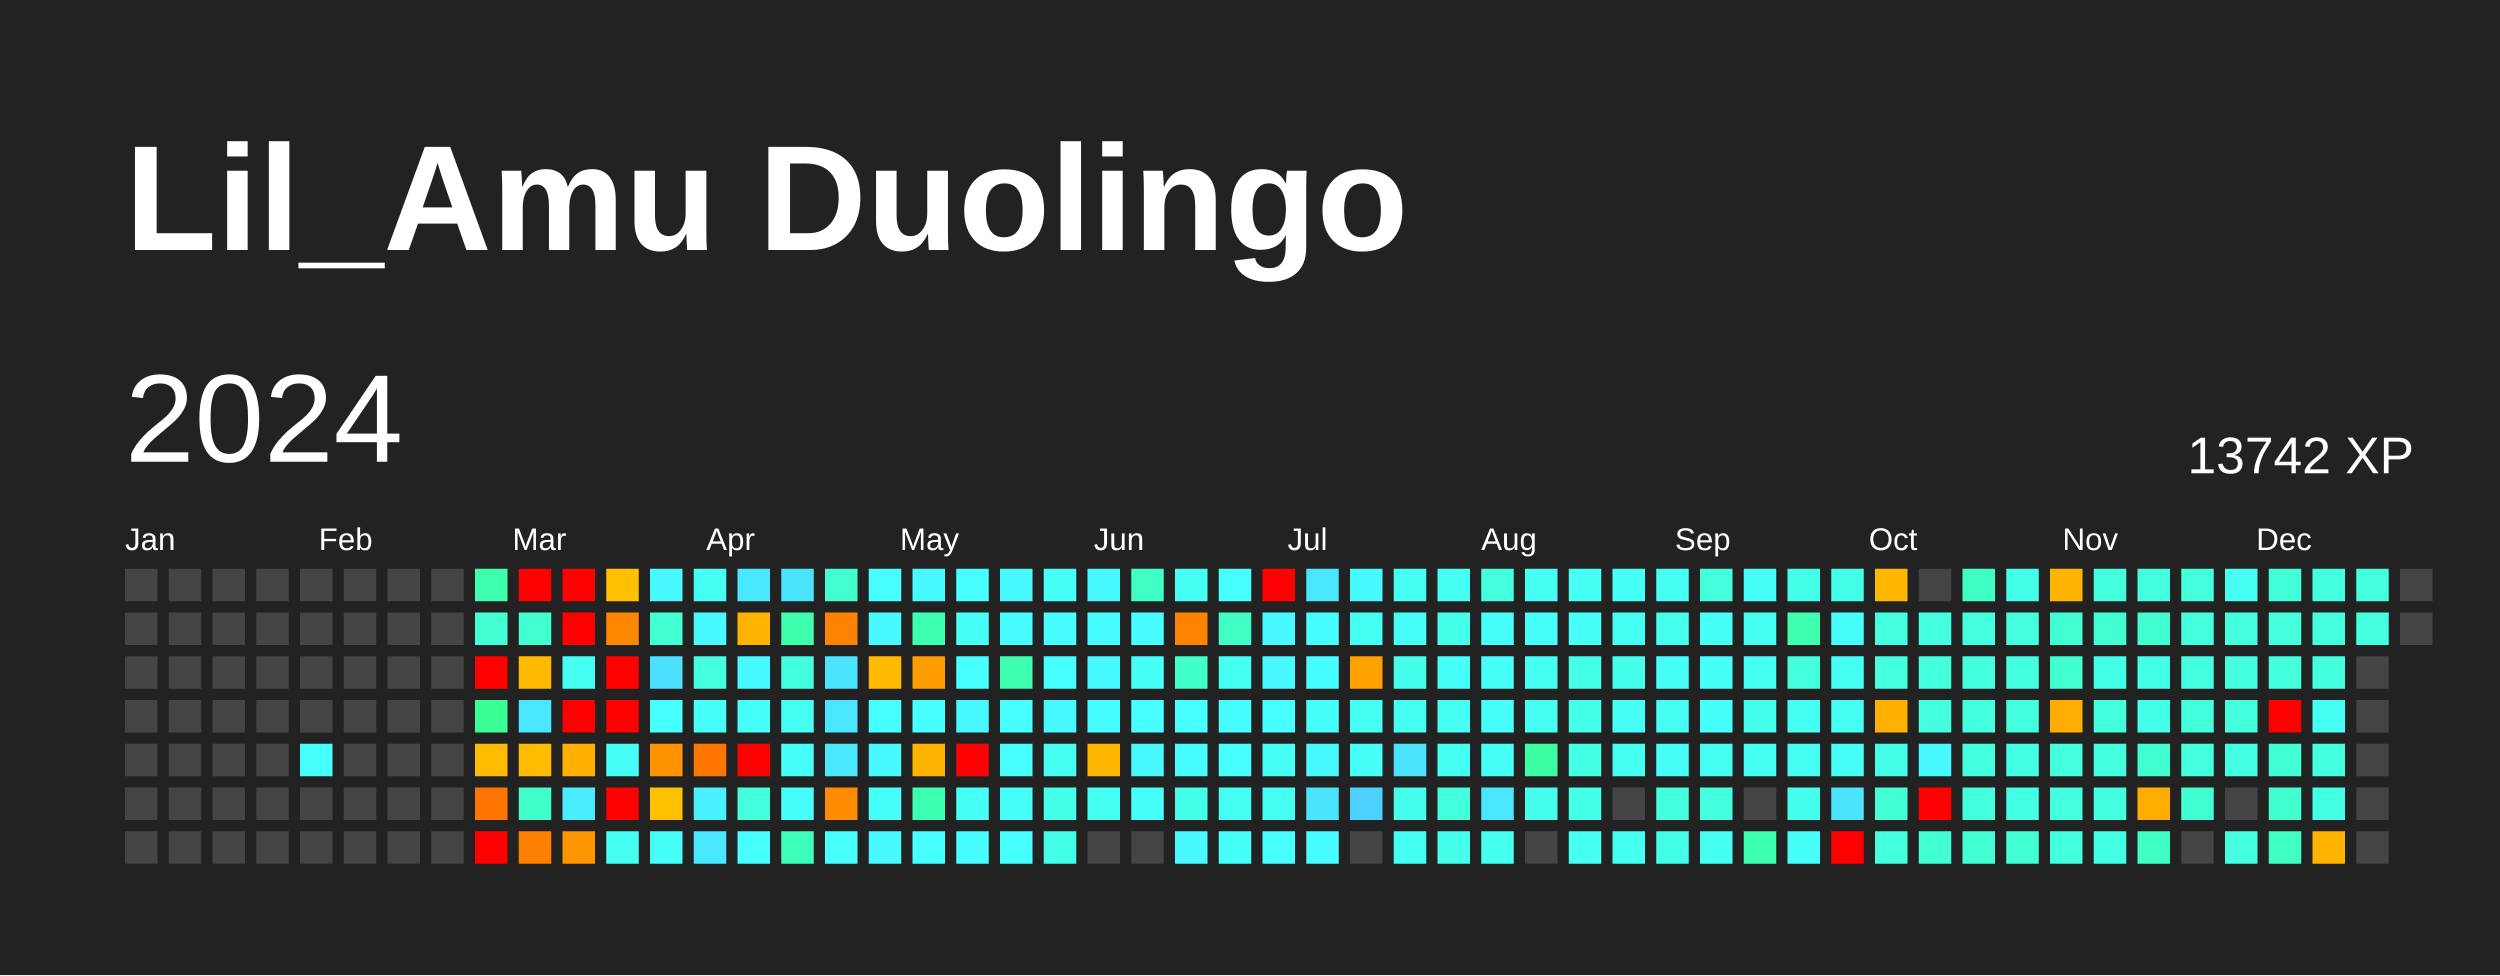
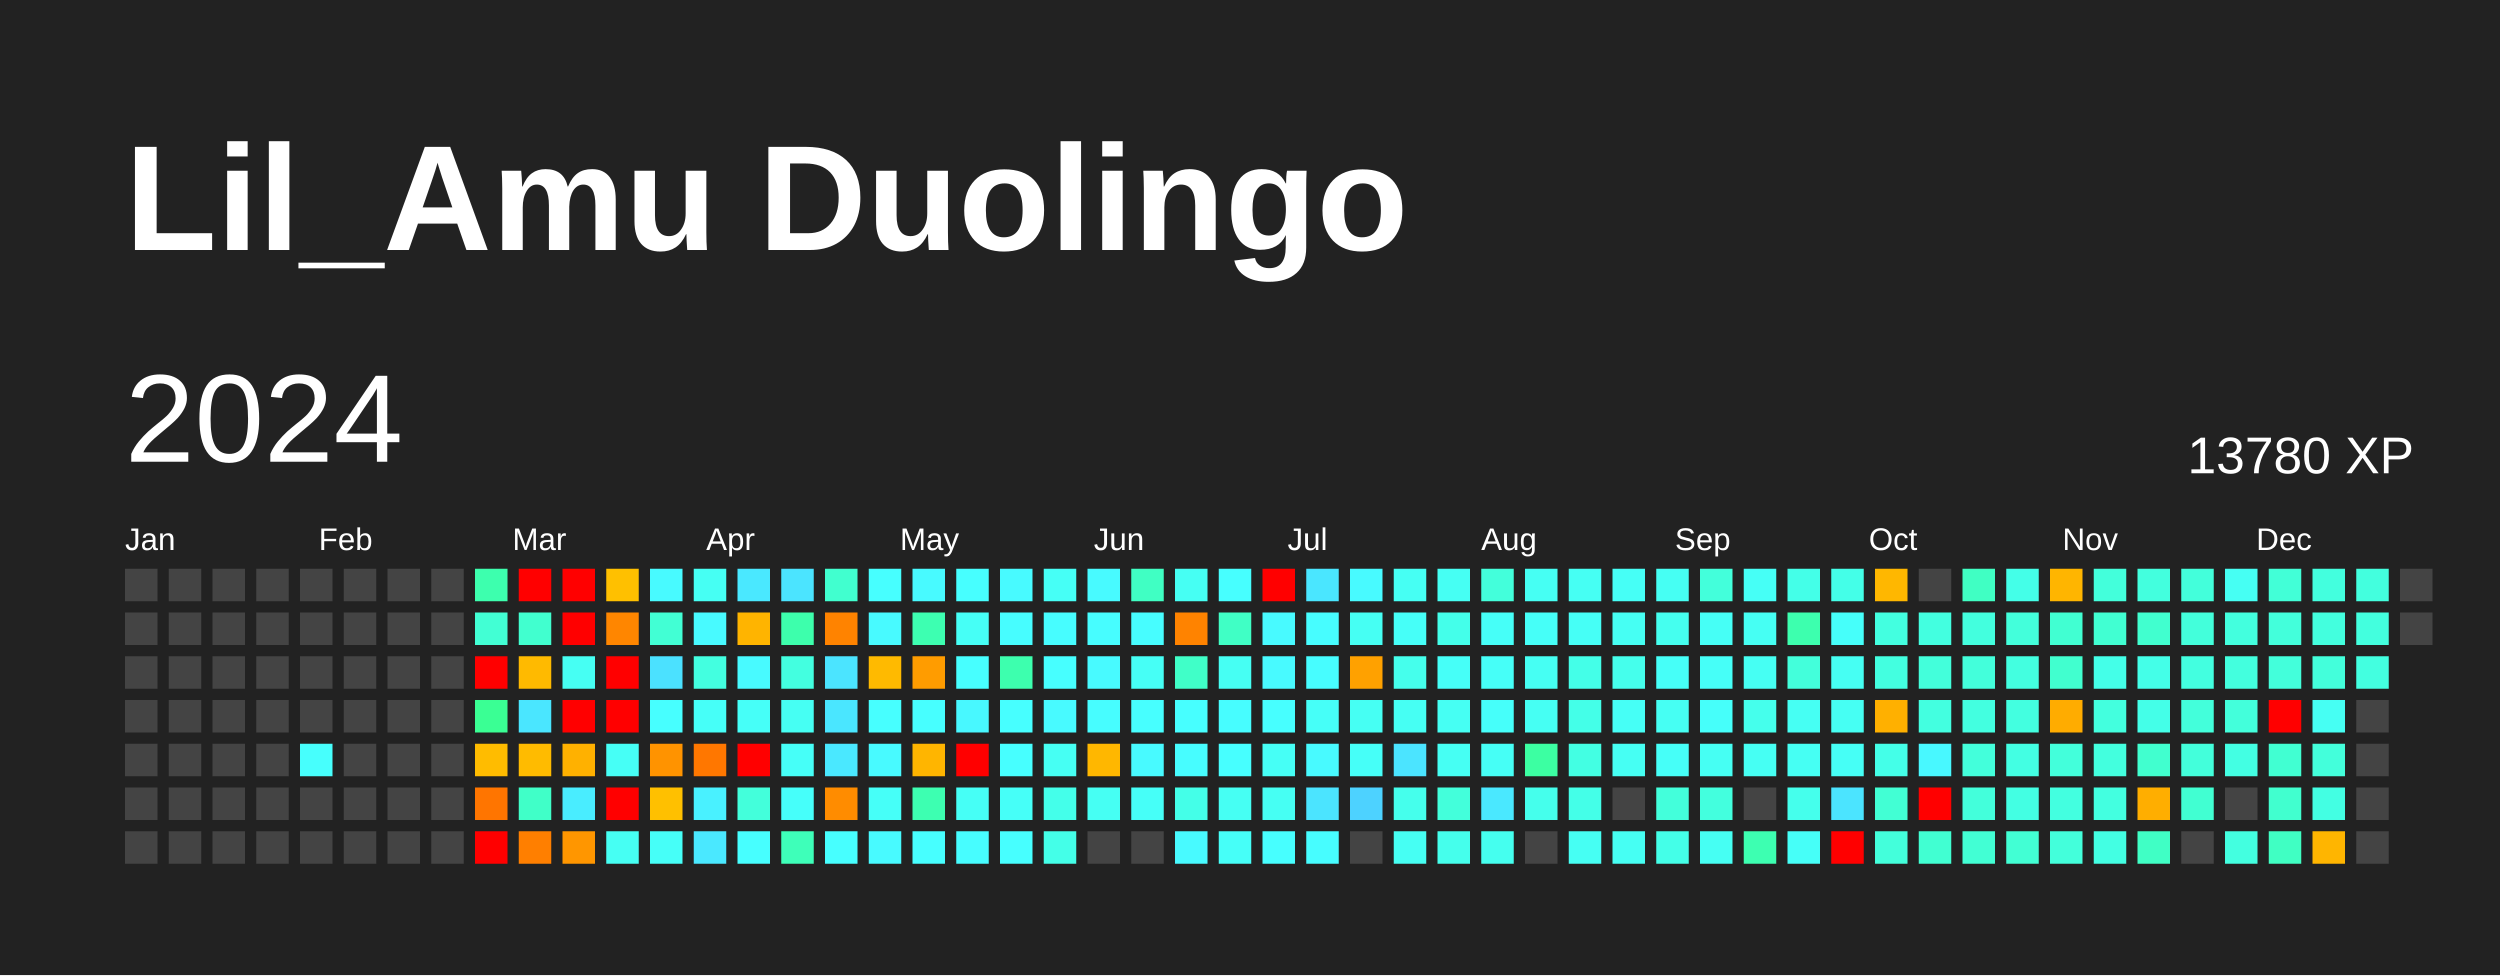
<svg xmlns="http://www.w3.org/2000/svg" baseProfile="full" height="78mm" version="1.1" viewBox="0,0,200,78" width="200mm">
  <defs />
  <rect fill="#222222" height="78" width="200" x="0" y="0" />
  <text fill="#FFFFFF" style="font-size:12px; font-family:Arial; font-weight:bold;" x="10" y="20">Lil_Amu Duolingo</text>
  <text dominant-baseline="hanging" fill="#FFFFFF" style="font-size:10.0px; font-family:Arial;" x="10" y="30">2024</text>
-   <text dominant-baseline="hanging" fill="#FFFFFF" style="font-size:4.125px; font-family:Arial;" x="175" y="35">13742 XP</text>
+   <text dominant-baseline="hanging" fill="#FFFFFF" style="font-size:4.125px; font-family:Arial;" x="175" y="35">13780 XP</text>
  <text fill="#FFFFFF" style="font-size:2.5px; font-family:Arial" x="10.0" y="44">Jan</text>
  <text fill="#FFFFFF" style="font-size:2.5px; font-family:Arial" x="25.5" y="44">Feb</text>
  <text fill="#FFFFFF" style="font-size:2.5px; font-family:Arial" x="41.0" y="44">Mar</text>
  <text fill="#FFFFFF" style="font-size:2.5px; font-family:Arial" x="56.5" y="44">Apr</text>
  <text fill="#FFFFFF" style="font-size:2.5px; font-family:Arial" x="72.0" y="44">May</text>
  <text fill="#FFFFFF" style="font-size:2.5px; font-family:Arial" x="87.5" y="44">Jun</text>
  <text fill="#FFFFFF" style="font-size:2.5px; font-family:Arial" x="103.0" y="44">Jul</text>
  <text fill="#FFFFFF" style="font-size:2.5px; font-family:Arial" x="118.5" y="44">Aug</text>
  <text fill="#FFFFFF" style="font-size:2.5px; font-family:Arial" x="134.0" y="44">Sep</text>
  <text fill="#FFFFFF" style="font-size:2.5px; font-family:Arial" x="149.5" y="44">Oct</text>
  <text fill="#FFFFFF" style="font-size:2.5px; font-family:Arial" x="165.0" y="44">Nov</text>
  <text fill="#FFFFFF" style="font-size:2.5px; font-family:Arial" x="180.5" y="44">Dec</text>
  <rect fill="#444444" height="2.6" width="2.6" x="10.0" y="45.5" />
  <rect fill="#444444" height="2.6" width="2.6" x="10.0" y="49.0" />
  <rect fill="#444444" height="2.6" width="2.6" x="10.0" y="52.5" />
  <rect fill="#444444" height="2.6" width="2.6" x="10.0" y="56.0" />
  <rect fill="#444444" height="2.6" width="2.6" x="10.0" y="59.5" />
  <rect fill="#444444" height="2.6" width="2.6" x="10.0" y="63.0" />
  <rect fill="#444444" height="2.6" width="2.6" x="10.0" y="66.5" />
  <rect fill="#444444" height="2.6" width="2.6" x="13.5" y="45.5" />
  <rect fill="#444444" height="2.6" width="2.6" x="13.5" y="49.0" />
  <rect fill="#444444" height="2.6" width="2.6" x="13.5" y="52.5" />
  <rect fill="#444444" height="2.6" width="2.6" x="13.5" y="56.0" />
  <rect fill="#444444" height="2.6" width="2.6" x="13.5" y="59.5" />
  <rect fill="#444444" height="2.6" width="2.6" x="13.5" y="63.0" />
  <rect fill="#444444" height="2.6" width="2.6" x="13.5" y="66.5" />
  <rect fill="#444444" height="2.6" width="2.6" x="17.0" y="45.5" />
  <rect fill="#444444" height="2.6" width="2.6" x="17.0" y="49.0" />
  <rect fill="#444444" height="2.6" width="2.6" x="17.0" y="52.5" />
  <rect fill="#444444" height="2.6" width="2.6" x="17.0" y="56.0" />
  <rect fill="#444444" height="2.6" width="2.6" x="17.0" y="59.5" />
  <rect fill="#444444" height="2.6" width="2.6" x="17.0" y="63.0" />
  <rect fill="#444444" height="2.6" width="2.6" x="17.0" y="66.5" />
  <rect fill="#444444" height="2.6" width="2.6" x="20.5" y="45.5" />
  <rect fill="#444444" height="2.6" width="2.6" x="20.5" y="49.0" />
  <rect fill="#444444" height="2.6" width="2.6" x="20.5" y="52.5" />
  <rect fill="#444444" height="2.6" width="2.6" x="20.5" y="56.0" />
  <rect fill="#444444" height="2.6" width="2.6" x="20.5" y="59.5" />
  <rect fill="#444444" height="2.6" width="2.6" x="20.5" y="63.0" />
  <rect fill="#444444" height="2.6" width="2.6" x="20.5" y="66.5" />
  <rect fill="#444444" height="2.6" width="2.6" x="24.0" y="45.5" />
  <rect fill="#444444" height="2.6" width="2.6" x="24.0" y="49.0" />
  <rect fill="#444444" height="2.6" width="2.6" x="24.0" y="52.5" />
  <rect fill="#444444" height="2.6" width="2.6" x="24.0" y="56.0" />
  <rect fill="#47fffd" height="2.6" width="2.6" x="24.0" y="59.5" />
  <rect fill="#444444" height="2.6" width="2.6" x="24.0" y="63.0" />
  <rect fill="#444444" height="2.6" width="2.6" x="24.0" y="66.5" />
  <rect fill="#444444" height="2.6" width="2.6" x="27.5" y="45.5" />
  <rect fill="#444444" height="2.6" width="2.6" x="27.5" y="49.0" />
  <rect fill="#444444" height="2.6" width="2.6" x="27.5" y="52.5" />
  <rect fill="#444444" height="2.6" width="2.6" x="27.5" y="56.0" />
  <rect fill="#444444" height="2.6" width="2.6" x="27.5" y="59.5" />
  <rect fill="#444444" height="2.6" width="2.6" x="27.5" y="63.0" />
  <rect fill="#444444" height="2.6" width="2.6" x="27.5" y="66.5" />
  <rect fill="#444444" height="2.6" width="2.6" x="31.0" y="45.5" />
  <rect fill="#444444" height="2.6" width="2.6" x="31.0" y="49.0" />
  <rect fill="#444444" height="2.6" width="2.6" x="31.0" y="52.5" />
  <rect fill="#444444" height="2.6" width="2.6" x="31.0" y="56.0" />
  <rect fill="#444444" height="2.6" width="2.6" x="31.0" y="59.5" />
  <rect fill="#444444" height="2.6" width="2.6" x="31.0" y="63.0" />
  <rect fill="#444444" height="2.6" width="2.6" x="31.0" y="66.5" />
  <rect fill="#444444" height="2.6" width="2.6" x="34.5" y="45.5" />
  <rect fill="#444444" height="2.6" width="2.6" x="34.5" y="49.0" />
  <rect fill="#444444" height="2.6" width="2.6" x="34.5" y="52.5" />
  <rect fill="#444444" height="2.6" width="2.6" x="34.5" y="56.0" />
  <rect fill="#444444" height="2.6" width="2.6" x="34.5" y="59.5" />
  <rect fill="#444444" height="2.6" width="2.6" x="34.5" y="63.0" />
  <rect fill="#444444" height="2.6" width="2.6" x="34.5" y="66.5" />
  <rect fill="#3dffae" height="2.6" width="2.6" x="38.0" y="45.5" />
  <rect fill="#42ffd4" height="2.6" width="2.6" x="38.0" y="49.0" />
  <rect fill="red" height="2.6" width="2.6" x="38.0" y="52.5" />
  <rect fill="#3aff94" height="2.6" width="2.6" x="38.0" y="56.0" />
  <rect fill="#ffbc00" height="2.6" width="2.6" x="38.0" y="59.5" />
  <rect fill="#ff7500" height="2.6" width="2.6" x="38.0" y="63.0" />
  <rect fill="red" height="2.6" width="2.6" x="38.0" y="66.5" />
  <rect fill="red" height="2.6" width="2.6" x="41.5" y="45.5" />
  <rect fill="#41ffcf" height="2.6" width="2.6" x="41.5" y="49.0" />
  <rect fill="#ffba00" height="2.6" width="2.6" x="41.5" y="52.5" />
  <rect fill="#4ae6ff" height="2.6" width="2.6" x="41.5" y="56.0" />
  <rect fill="#ffbb00" height="2.6" width="2.6" x="41.5" y="59.5" />
  <rect fill="#40ffc8" height="2.6" width="2.6" x="41.5" y="63.0" />
  <rect fill="#ff7f00" height="2.6" width="2.6" x="41.5" y="66.5" />
  <rect fill="red" height="2.6" width="2.6" x="45.0" y="45.5" />
  <rect fill="red" height="2.6" width="2.6" x="45.0" y="49.0" />
  <rect fill="#46fff3" height="2.6" width="2.6" x="45.0" y="52.5" />
  <rect fill="red" height="2.6" width="2.6" x="45.0" y="56.0" />
  <rect fill="#ffb100" height="2.6" width="2.6" x="45.0" y="59.5" />
  <rect fill="#49edff" height="2.6" width="2.6" x="45.0" y="63.0" />
  <rect fill="#ff9600" height="2.6" width="2.6" x="45.0" y="66.5" />
  <rect fill="#ffc000" height="2.6" width="2.6" x="48.5" y="45.5" />
  <rect fill="#ff8600" height="2.6" width="2.6" x="48.5" y="49.0" />
  <rect fill="red" height="2.6" width="2.6" x="48.5" y="52.5" />
  <rect fill="red" height="2.6" width="2.6" x="48.5" y="56.0" />
  <rect fill="#46fff6" height="2.6" width="2.6" x="48.5" y="59.5" />
  <rect fill="red" height="2.6" width="2.6" x="48.5" y="63.0" />
  <rect fill="#46fff3" height="2.6" width="2.6" x="48.5" y="66.5" />
  <rect fill="#48faff" height="2.6" width="2.6" x="52.0" y="45.5" />
  <rect fill="#42ffd4" height="2.6" width="2.6" x="52.0" y="49.0" />
  <rect fill="#4be1ff" height="2.6" width="2.6" x="52.0" y="52.5" />
  <rect fill="#47ffff" height="2.6" width="2.6" x="52.0" y="56.0" />
  <rect fill="#ff9300" height="2.6" width="2.6" x="52.0" y="59.5" />
  <rect fill="#ffc000" height="2.6" width="2.6" x="52.0" y="63.0" />
  <rect fill="#46fff8" height="2.6" width="2.6" x="52.0" y="66.5" />
  <rect fill="#46fff3" height="2.6" width="2.6" x="55.5" y="45.5" />
  <rect fill="#48faff" height="2.6" width="2.6" x="55.5" y="49.0" />
  <rect fill="#43ffe0" height="2.6" width="2.6" x="55.5" y="52.5" />
  <rect fill="#46fff8" height="2.6" width="2.6" x="55.5" y="56.0" />
  <rect fill="#ff7700" height="2.6" width="2.6" x="55.5" y="59.5" />
  <rect fill="#49f1ff" height="2.6" width="2.6" x="55.5" y="63.0" />
  <rect fill="#4ae8ff" height="2.6" width="2.6" x="55.5" y="66.5" />
  <rect fill="#4ae8ff" height="2.6" width="2.6" x="59.0" y="45.5" />
  <rect fill="#ffb400" height="2.6" width="2.6" x="59.0" y="49.0" />
  <rect fill="#48faff" height="2.6" width="2.6" x="59.0" y="52.5" />
  <rect fill="#46fff8" height="2.6" width="2.6" x="59.0" y="56.0" />
  <rect fill="red" height="2.6" width="2.6" x="59.0" y="59.5" />
  <rect fill="#43ffdb" height="2.6" width="2.6" x="59.0" y="63.0" />
  <rect fill="#47ffff" height="2.6" width="2.6" x="59.0" y="66.5" />
  <rect fill="#4be4ff" height="2.6" width="2.6" x="62.5" y="45.5" />
  <rect fill="#3dffac" height="2.6" width="2.6" x="62.5" y="49.0" />
  <rect fill="#43ffe0" height="2.6" width="2.6" x="62.5" y="52.5" />
  <rect fill="#46fff3" height="2.6" width="2.6" x="62.5" y="56.0" />
  <rect fill="#46fff8" height="2.6" width="2.6" x="62.5" y="59.5" />
  <rect fill="#46fffa" height="2.6" width="2.6" x="62.5" y="63.0" />
  <rect fill="#3effb9" height="2.6" width="2.6" x="62.5" y="66.5" />
  <rect fill="#41ffcf" height="2.6" width="2.6" x="66.0" y="45.5" />
  <rect fill="#ff8300" height="2.6" width="2.6" x="66.0" y="49.0" />
  <rect fill="#4be4ff" height="2.6" width="2.6" x="66.0" y="52.5" />
  <rect fill="#4ae6ff" height="2.6" width="2.6" x="66.0" y="56.0" />
  <rect fill="#4ae8ff" height="2.6" width="2.6" x="66.0" y="59.5" />
  <rect fill="#ff8c00" height="2.6" width="2.6" x="66.0" y="63.0" />
  <rect fill="#47ffff" height="2.6" width="2.6" x="66.0" y="66.5" />
  <rect fill="#47ffff" height="2.6" width="2.6" x="69.5" y="45.5" />
  <rect fill="#48faff" height="2.6" width="2.6" x="69.5" y="49.0" />
  <rect fill="#ffba00" height="2.6" width="2.6" x="69.5" y="52.5" />
  <rect fill="#47ffff" height="2.6" width="2.6" x="69.5" y="56.0" />
  <rect fill="#48faff" height="2.6" width="2.6" x="69.5" y="59.5" />
  <rect fill="#46fff8" height="2.6" width="2.6" x="69.5" y="63.0" />
  <rect fill="#48faff" height="2.6" width="2.6" x="69.5" y="66.5" />
  <rect fill="#48faff" height="2.6" width="2.6" x="73.0" y="45.5" />
  <rect fill="#3dffb1" height="2.6" width="2.6" x="73.0" y="49.0" />
  <rect fill="#ff9c00" height="2.6" width="2.6" x="73.0" y="52.5" />
  <rect fill="#47ffff" height="2.6" width="2.6" x="73.0" y="56.0" />
  <rect fill="#ffb500" height="2.6" width="2.6" x="73.0" y="59.5" />
  <rect fill="#3dffb1" height="2.6" width="2.6" x="73.0" y="63.0" />
  <rect fill="#47ffff" height="2.6" width="2.6" x="73.0" y="66.5" />
  <rect fill="#47ffff" height="2.6" width="2.6" x="76.5" y="45.5" />
  <rect fill="#46fff6" height="2.6" width="2.6" x="76.5" y="49.0" />
  <rect fill="#47ffff" height="2.6" width="2.6" x="76.5" y="52.5" />
  <rect fill="#48f8ff" height="2.6" width="2.6" x="76.5" y="56.0" />
  <rect fill="red" height="2.6" width="2.6" x="76.5" y="59.5" />
  <rect fill="#46fff6" height="2.6" width="2.6" x="76.5" y="63.0" />
  <rect fill="#47fdff" height="2.6" width="2.6" x="76.5" y="66.5" />
  <rect fill="#48faff" height="2.6" width="2.6" x="80.0" y="45.5" />
  <rect fill="#47fdff" height="2.6" width="2.6" x="80.0" y="49.0" />
  <rect fill="#3dffae" height="2.6" width="2.6" x="80.0" y="52.5" />
  <rect fill="#47ffff" height="2.6" width="2.6" x="80.0" y="56.0" />
  <rect fill="#47ffff" height="2.6" width="2.6" x="80.0" y="59.5" />
  <rect fill="#46fff8" height="2.6" width="2.6" x="80.0" y="63.0" />
  <rect fill="#47ffff" height="2.6" width="2.6" x="80.0" y="66.5" />
  <rect fill="#46fff6" height="2.6" width="2.6" x="83.5" y="45.5" />
  <rect fill="#47fdff" height="2.6" width="2.6" x="83.5" y="49.0" />
  <rect fill="#47ffff" height="2.6" width="2.6" x="83.5" y="52.5" />
  <rect fill="#48faff" height="2.6" width="2.6" x="83.5" y="56.0" />
  <rect fill="#46fff3" height="2.6" width="2.6" x="83.5" y="59.5" />
  <rect fill="#44ffea" height="2.6" width="2.6" x="83.5" y="63.0" />
  <rect fill="#44ffe8" height="2.6" width="2.6" x="83.5" y="66.5" />
  <rect fill="#48faff" height="2.6" width="2.6" x="87.0" y="45.5" />
  <rect fill="#47fdff" height="2.6" width="2.6" x="87.0" y="49.0" />
  <rect fill="#48faff" height="2.6" width="2.6" x="87.0" y="52.5" />
  <rect fill="#47fdff" height="2.6" width="2.6" x="87.0" y="56.0" />
  <rect fill="#ffb700" height="2.6" width="2.6" x="87.0" y="59.5" />
  <rect fill="#46fff3" height="2.6" width="2.6" x="87.0" y="63.0" />
  <rect fill="#444444" height="2.6" width="2.6" x="87.0" y="66.5" />
  <rect fill="#40ffc3" height="2.6" width="2.6" x="90.5" y="45.5" />
  <rect fill="#47fdff" height="2.6" width="2.6" x="90.5" y="49.0" />
  <rect fill="#46fff6" height="2.6" width="2.6" x="90.5" y="52.5" />
  <rect fill="#47ffff" height="2.6" width="2.6" x="90.5" y="56.0" />
  <rect fill="#48faff" height="2.6" width="2.6" x="90.5" y="59.5" />
  <rect fill="#46fff8" height="2.6" width="2.6" x="90.5" y="63.0" />
  <rect fill="#444444" height="2.6" width="2.6" x="90.5" y="66.5" />
  <rect fill="#46fff3" height="2.6" width="2.6" x="94.0" y="45.5" />
  <rect fill="#ff8300" height="2.6" width="2.6" x="94.0" y="49.0" />
  <rect fill="#40ffc8" height="2.6" width="2.6" x="94.0" y="52.5" />
  <rect fill="#47ffff" height="2.6" width="2.6" x="94.0" y="56.0" />
  <rect fill="#47fdff" height="2.6" width="2.6" x="94.0" y="59.5" />
  <rect fill="#44ffe8" height="2.6" width="2.6" x="94.0" y="63.0" />
  <rect fill="#48faff" height="2.6" width="2.6" x="94.0" y="66.5" />
  <rect fill="#47ffff" height="2.6" width="2.6" x="97.5" y="45.5" />
  <rect fill="#40ffc5" height="2.6" width="2.6" x="97.5" y="49.0" />
  <rect fill="#46fff3" height="2.6" width="2.6" x="97.5" y="52.5" />
  <rect fill="#47fdff" height="2.6" width="2.6" x="97.5" y="56.0" />
  <rect fill="#47ffff" height="2.6" width="2.6" x="97.5" y="59.5" />
  <rect fill="#46fff3" height="2.6" width="2.6" x="97.5" y="63.0" />
  <rect fill="#46fff8" height="2.6" width="2.6" x="97.5" y="66.5" />
  <rect fill="red" height="2.6" width="2.6" x="101.0" y="45.5" />
  <rect fill="#48faff" height="2.6" width="2.6" x="101.0" y="49.0" />
  <rect fill="#48faff" height="2.6" width="2.6" x="101.0" y="52.5" />
  <rect fill="#47ffff" height="2.6" width="2.6" x="101.0" y="56.0" />
  <rect fill="#46fff6" height="2.6" width="2.6" x="101.0" y="59.5" />
  <rect fill="#46fff3" height="2.6" width="2.6" x="101.0" y="63.0" />
  <rect fill="#47ffff" height="2.6" width="2.6" x="101.0" y="66.5" />
  <rect fill="#4ae6ff" height="2.6" width="2.6" x="104.5" y="45.5" />
  <rect fill="#47fdff" height="2.6" width="2.6" x="104.5" y="49.0" />
  <rect fill="#47fdff" height="2.6" width="2.6" x="104.5" y="52.5" />
  <rect fill="#46fff8" height="2.6" width="2.6" x="104.5" y="56.0" />
  <rect fill="#48faff" height="2.6" width="2.6" x="104.5" y="59.5" />
  <rect fill="#4be4ff" height="2.6" width="2.6" x="104.5" y="63.0" />
  <rect fill="#47fdff" height="2.6" width="2.6" x="104.5" y="66.5" />
  <rect fill="#48faff" height="2.6" width="2.6" x="108.0" y="45.5" />
  <rect fill="#46fff3" height="2.6" width="2.6" x="108.0" y="49.0" />
  <rect fill="#ffa100" height="2.6" width="2.6" x="108.0" y="52.5" />
  <rect fill="#46fff3" height="2.6" width="2.6" x="108.0" y="56.0" />
  <rect fill="#46fff8" height="2.6" width="2.6" x="108.0" y="59.5" />
  <rect fill="#4dd2ff" height="2.6" width="2.6" x="108.0" y="63.0" />
  <rect fill="#444444" height="2.6" width="2.6" x="108.0" y="66.5" />
  <rect fill="#46fff3" height="2.6" width="2.6" x="111.5" y="45.5" />
  <rect fill="#46fff8" height="2.6" width="2.6" x="111.5" y="49.0" />
  <rect fill="#45ffec" height="2.6" width="2.6" x="111.5" y="52.5" />
  <rect fill="#46fff3" height="2.6" width="2.6" x="111.5" y="56.0" />
  <rect fill="#4be4ff" height="2.6" width="2.6" x="111.5" y="59.5" />
  <rect fill="#45ffec" height="2.6" width="2.6" x="111.5" y="63.0" />
  <rect fill="#46fff3" height="2.6" width="2.6" x="111.5" y="66.5" />
  <rect fill="#46fff3" height="2.6" width="2.6" x="115.0" y="45.5" />
  <rect fill="#44ffea" height="2.6" width="2.6" x="115.0" y="49.0" />
  <rect fill="#46fff8" height="2.6" width="2.6" x="115.0" y="52.5" />
  <rect fill="#46fff3" height="2.6" width="2.6" x="115.0" y="56.0" />
  <rect fill="#46fff3" height="2.6" width="2.6" x="115.0" y="59.5" />
  <rect fill="#43ffdb" height="2.6" width="2.6" x="115.0" y="63.0" />
  <rect fill="#45ffec" height="2.6" width="2.6" x="115.0" y="66.5" />
  <rect fill="#43ffdb" height="2.6" width="2.6" x="118.5" y="45.5" />
  <rect fill="#46fff8" height="2.6" width="2.6" x="118.5" y="49.0" />
  <rect fill="#46fff8" height="2.6" width="2.6" x="118.5" y="52.5" />
  <rect fill="#46fffa" height="2.6" width="2.6" x="118.5" y="56.0" />
  <rect fill="#46fff6" height="2.6" width="2.6" x="118.5" y="59.5" />
  <rect fill="#4ae8ff" height="2.6" width="2.6" x="118.5" y="63.0" />
  <rect fill="#45ffef" height="2.6" width="2.6" x="118.5" y="66.5" />
  <rect fill="#46fff3" height="2.6" width="2.6" x="122.0" y="45.5" />
  <rect fill="#46fff8" height="2.6" width="2.6" x="122.0" y="49.0" />
  <rect fill="#46fff3" height="2.6" width="2.6" x="122.0" y="52.5" />
  <rect fill="#46fff3" height="2.6" width="2.6" x="122.0" y="56.0" />
  <rect fill="#3cffa2" height="2.6" width="2.6" x="122.0" y="59.5" />
  <rect fill="#45ffec" height="2.6" width="2.6" x="122.0" y="63.0" />
  <rect fill="#444444" height="2.6" width="2.6" x="122.0" y="66.5" />
  <rect fill="#46fff3" height="2.6" width="2.6" x="125.5" y="45.5" />
  <rect fill="#46fff6" height="2.6" width="2.6" x="125.5" y="49.0" />
  <rect fill="#44ffe8" height="2.6" width="2.6" x="125.5" y="52.5" />
  <rect fill="#44ffe8" height="2.6" width="2.6" x="125.5" y="56.0" />
  <rect fill="#43ffe3" height="2.6" width="2.6" x="125.5" y="59.5" />
  <rect fill="#44ffe8" height="2.6" width="2.6" x="125.5" y="63.0" />
  <rect fill="#46fff3" height="2.6" width="2.6" x="125.5" y="66.5" />
  <rect fill="#46fff6" height="2.6" width="2.6" x="129.0" y="45.5" />
  <rect fill="#46fff3" height="2.6" width="2.6" x="129.0" y="49.0" />
  <rect fill="#45ffec" height="2.6" width="2.6" x="129.0" y="52.5" />
  <rect fill="#46fff6" height="2.6" width="2.6" x="129.0" y="56.0" />
  <rect fill="#46fff3" height="2.6" width="2.6" x="129.0" y="59.5" />
  <rect fill="#444444" height="2.6" width="2.6" x="129.0" y="63.0" />
  <rect fill="#46fff3" height="2.6" width="2.6" x="129.0" y="66.5" />
  <rect fill="#46fff3" height="2.6" width="2.6" x="132.5" y="45.5" />
  <rect fill="#45ffef" height="2.6" width="2.6" x="132.5" y="49.0" />
  <rect fill="#46fff8" height="2.6" width="2.6" x="132.5" y="52.5" />
  <rect fill="#46fff3" height="2.6" width="2.6" x="132.5" y="56.0" />
  <rect fill="#46fff8" height="2.6" width="2.6" x="132.5" y="59.5" />
  <rect fill="#43ffdb" height="2.6" width="2.6" x="132.5" y="63.0" />
  <rect fill="#44ffe8" height="2.6" width="2.6" x="132.5" y="66.5" />
  <rect fill="#43ffdb" height="2.6" width="2.6" x="136.0" y="45.5" />
  <rect fill="#46fff6" height="2.6" width="2.6" x="136.0" y="49.0" />
  <rect fill="#46fff8" height="2.6" width="2.6" x="136.0" y="52.5" />
  <rect fill="#46fffa" height="2.6" width="2.6" x="136.0" y="56.0" />
  <rect fill="#46fff3" height="2.6" width="2.6" x="136.0" y="59.5" />
  <rect fill="#43ffde" height="2.6" width="2.6" x="136.0" y="63.0" />
  <rect fill="#46fff3" height="2.6" width="2.6" x="136.0" y="66.5" />
  <rect fill="#46fff6" height="2.6" width="2.6" x="139.5" y="45.5" />
  <rect fill="#46fff3" height="2.6" width="2.6" x="139.5" y="49.0" />
  <rect fill="#46fff3" height="2.6" width="2.6" x="139.5" y="52.5" />
  <rect fill="#45ffec" height="2.6" width="2.6" x="139.5" y="56.0" />
  <rect fill="#46fff3" height="2.6" width="2.6" x="139.5" y="59.5" />
  <rect fill="#444444" height="2.6" width="2.6" x="139.5" y="63.0" />
  <rect fill="#3dffb1" height="2.6" width="2.6" x="139.5" y="66.5" />
  <rect fill="#44ffe8" height="2.6" width="2.6" x="143.0" y="45.5" />
  <rect fill="#3dffae" height="2.6" width="2.6" x="143.0" y="49.0" />
  <rect fill="#43ffdb" height="2.6" width="2.6" x="143.0" y="52.5" />
  <rect fill="#46fff3" height="2.6" width="2.6" x="143.0" y="56.0" />
  <rect fill="#46fff3" height="2.6" width="2.6" x="143.0" y="59.5" />
  <rect fill="#45ffec" height="2.6" width="2.6" x="143.0" y="63.0" />
  <rect fill="#46fff8" height="2.6" width="2.6" x="143.0" y="66.5" />
  <rect fill="#44ffe8" height="2.6" width="2.6" x="146.5" y="45.5" />
  <rect fill="#46fffa" height="2.6" width="2.6" x="146.5" y="49.0" />
  <rect fill="#46fff3" height="2.6" width="2.6" x="146.5" y="52.5" />
  <rect fill="#46fff3" height="2.6" width="2.6" x="146.5" y="56.0" />
  <rect fill="#46fff6" height="2.6" width="2.6" x="146.5" y="59.5" />
  <rect fill="#4be4ff" height="2.6" width="2.6" x="146.5" y="63.0" />
  <rect fill="red" height="2.6" width="2.6" x="146.5" y="66.5" />
  <rect fill="#ffb700" height="2.6" width="2.6" x="150.0" y="45.5" />
  <rect fill="#43ffe0" height="2.6" width="2.6" x="150.0" y="49.0" />
  <rect fill="#43ffe0" height="2.6" width="2.6" x="150.0" y="52.5" />
  <rect fill="#ffb000" height="2.6" width="2.6" x="150.0" y="56.0" />
  <rect fill="#44ffe8" height="2.6" width="2.6" x="150.0" y="59.5" />
  <rect fill="#42ffd4" height="2.6" width="2.6" x="150.0" y="63.0" />
  <rect fill="#43ffdb" height="2.6" width="2.6" x="150.0" y="66.5" />
  <rect fill="#444444" height="2.6" width="2.6" x="153.5" y="45.5" />
  <rect fill="#43ffe0" height="2.6" width="2.6" x="153.5" y="49.0" />
  <rect fill="#43ffdb" height="2.6" width="2.6" x="153.5" y="52.5" />
  <rect fill="#43ffe0" height="2.6" width="2.6" x="153.5" y="56.0" />
  <rect fill="#48f8ff" height="2.6" width="2.6" x="153.5" y="59.5" />
  <rect fill="red" height="2.6" width="2.6" x="153.5" y="63.0" />
  <rect fill="#41ffd2" height="2.6" width="2.6" x="153.5" y="66.5" />
  <rect fill="#40ffc3" height="2.6" width="2.6" x="157.0" y="45.5" />
  <rect fill="#43ffde" height="2.6" width="2.6" x="157.0" y="49.0" />
  <rect fill="#43ffdb" height="2.6" width="2.6" x="157.0" y="52.5" />
  <rect fill="#43ffe0" height="2.6" width="2.6" x="157.0" y="56.0" />
  <rect fill="#43ffdb" height="2.6" width="2.6" x="157.0" y="59.5" />
  <rect fill="#43ffdb" height="2.6" width="2.6" x="157.0" y="63.0" />
  <rect fill="#42ffd4" height="2.6" width="2.6" x="157.0" y="66.5" />
  <rect fill="#44ffe8" height="2.6" width="2.6" x="160.5" y="45.5" />
  <rect fill="#43ffdb" height="2.6" width="2.6" x="160.5" y="49.0" />
  <rect fill="#43ffe0" height="2.6" width="2.6" x="160.5" y="52.5" />
  <rect fill="#43ffe0" height="2.6" width="2.6" x="160.5" y="56.0" />
  <rect fill="#43ffe3" height="2.6" width="2.6" x="160.5" y="59.5" />
  <rect fill="#43ffe3" height="2.6" width="2.6" x="160.5" y="63.0" />
  <rect fill="#42ffd4" height="2.6" width="2.6" x="160.5" y="66.5" />
  <rect fill="#ffb500" height="2.6" width="2.6" x="164.0" y="45.5" />
  <rect fill="#41ffd2" height="2.6" width="2.6" x="164.0" y="49.0" />
  <rect fill="#41ffcf" height="2.6" width="2.6" x="164.0" y="52.5" />
  <rect fill="#ffac00" height="2.6" width="2.6" x="164.0" y="56.0" />
  <rect fill="#43ffdb" height="2.6" width="2.6" x="164.0" y="59.5" />
  <rect fill="#43ffe0" height="2.6" width="2.6" x="164.0" y="63.0" />
  <rect fill="#43ffdb" height="2.6" width="2.6" x="164.0" y="66.5" />
  <rect fill="#43ffdb" height="2.6" width="2.6" x="167.5" y="45.5" />
  <rect fill="#41ffd2" height="2.6" width="2.6" x="167.5" y="49.0" />
  <rect fill="#44ffe8" height="2.6" width="2.6" x="167.5" y="52.5" />
  <rect fill="#43ffde" height="2.6" width="2.6" x="167.5" y="56.0" />
  <rect fill="#43ffde" height="2.6" width="2.6" x="167.5" y="59.5" />
  <rect fill="#43ffe0" height="2.6" width="2.6" x="167.5" y="63.0" />
  <rect fill="#43ffe3" height="2.6" width="2.6" x="167.5" y="66.5" />
  <rect fill="#43ffde" height="2.6" width="2.6" x="171.0" y="45.5" />
  <rect fill="#41ffcf" height="2.6" width="2.6" x="171.0" y="49.0" />
  <rect fill="#44ffe8" height="2.6" width="2.6" x="171.0" y="52.5" />
  <rect fill="#44ffe8" height="2.6" width="2.6" x="171.0" y="56.0" />
  <rect fill="#41ffcf" height="2.6" width="2.6" x="171.0" y="59.5" />
  <rect fill="#ffae00" height="2.6" width="2.6" x="171.0" y="63.0" />
  <rect fill="#40ffc5" height="2.6" width="2.6" x="171.0" y="66.5" />
  <rect fill="#43ffdb" height="2.6" width="2.6" x="174.5" y="45.5" />
  <rect fill="#43ffdb" height="2.6" width="2.6" x="174.5" y="49.0" />
  <rect fill="#43ffe0" height="2.6" width="2.6" x="174.5" y="52.5" />
  <rect fill="#43ffdb" height="2.6" width="2.6" x="174.5" y="56.0" />
  <rect fill="#43ffdb" height="2.6" width="2.6" x="174.5" y="59.5" />
  <rect fill="#41ffd2" height="2.6" width="2.6" x="174.5" y="63.0" />
  <rect fill="#444444" height="2.6" width="2.6" x="174.5" y="66.5" />
  <rect fill="#46fff3" height="2.6" width="2.6" x="178.0" y="45.5" />
  <rect fill="#43ffde" height="2.6" width="2.6" x="178.0" y="49.0" />
  <rect fill="#43ffde" height="2.6" width="2.6" x="178.0" y="52.5" />
  <rect fill="#43ffdb" height="2.6" width="2.6" x="178.0" y="56.0" />
  <rect fill="#43ffe3" height="2.6" width="2.6" x="178.0" y="59.5" />
  <rect fill="#444444" height="2.6" width="2.6" x="178.0" y="63.0" />
  <rect fill="#43ffe0" height="2.6" width="2.6" x="178.0" y="66.5" />
  <rect fill="#42ffd7" height="2.6" width="2.6" x="181.5" y="45.5" />
  <rect fill="#43ffdb" height="2.6" width="2.6" x="181.5" y="49.0" />
  <rect fill="#43ffdb" height="2.6" width="2.6" x="181.5" y="52.5" />
  <rect fill="red" height="2.6" width="2.6" x="181.5" y="56.0" />
  <rect fill="#41ffd2" height="2.6" width="2.6" x="181.5" y="59.5" />
  <rect fill="#41ffcf" height="2.6" width="2.6" x="181.5" y="63.0" />
  <rect fill="#40ffc3" height="2.6" width="2.6" x="181.5" y="66.5" />
  <rect fill="#43ffde" height="2.6" width="2.6" x="185.0" y="45.5" />
  <rect fill="#43ffde" height="2.6" width="2.6" x="185.0" y="49.0" />
  <rect fill="#43ffdb" height="2.6" width="2.6" x="185.0" y="52.5" />
  <rect fill="#46fff3" height="2.6" width="2.6" x="185.0" y="56.0" />
  <rect fill="#43ffdb" height="2.6" width="2.6" x="185.0" y="59.5" />
  <rect fill="#43ffe3" height="2.6" width="2.6" x="185.0" y="63.0" />
  <rect fill="#ffb500" height="2.6" width="2.6" x="185.0" y="66.5" />
  <rect fill="#43ffde" height="2.6" width="2.6" x="188.5" y="45.5" />
  <rect fill="#43ffde" height="2.6" width="2.6" x="188.5" y="49.0" />
-   <rect fill="#444444" height="2.6" width="2.6" x="188.5" y="52.5" />
+   <rect fill="#43ffe0" height="2.6" width="2.6" x="188.5" y="52.5" />
  <rect fill="#444444" height="2.6" width="2.6" x="188.5" y="56.0" />
  <rect fill="#444444" height="2.6" width="2.6" x="188.5" y="59.5" />
  <rect fill="#444444" height="2.6" width="2.6" x="188.5" y="63.0" />
  <rect fill="#444444" height="2.6" width="2.6" x="188.5" y="66.5" />
  <rect fill="#444444" height="2.6" width="2.6" x="192.0" y="45.5" />
  <rect fill="#444444" height="2.6" width="2.6" x="192.0" y="49.0" />
</svg>
